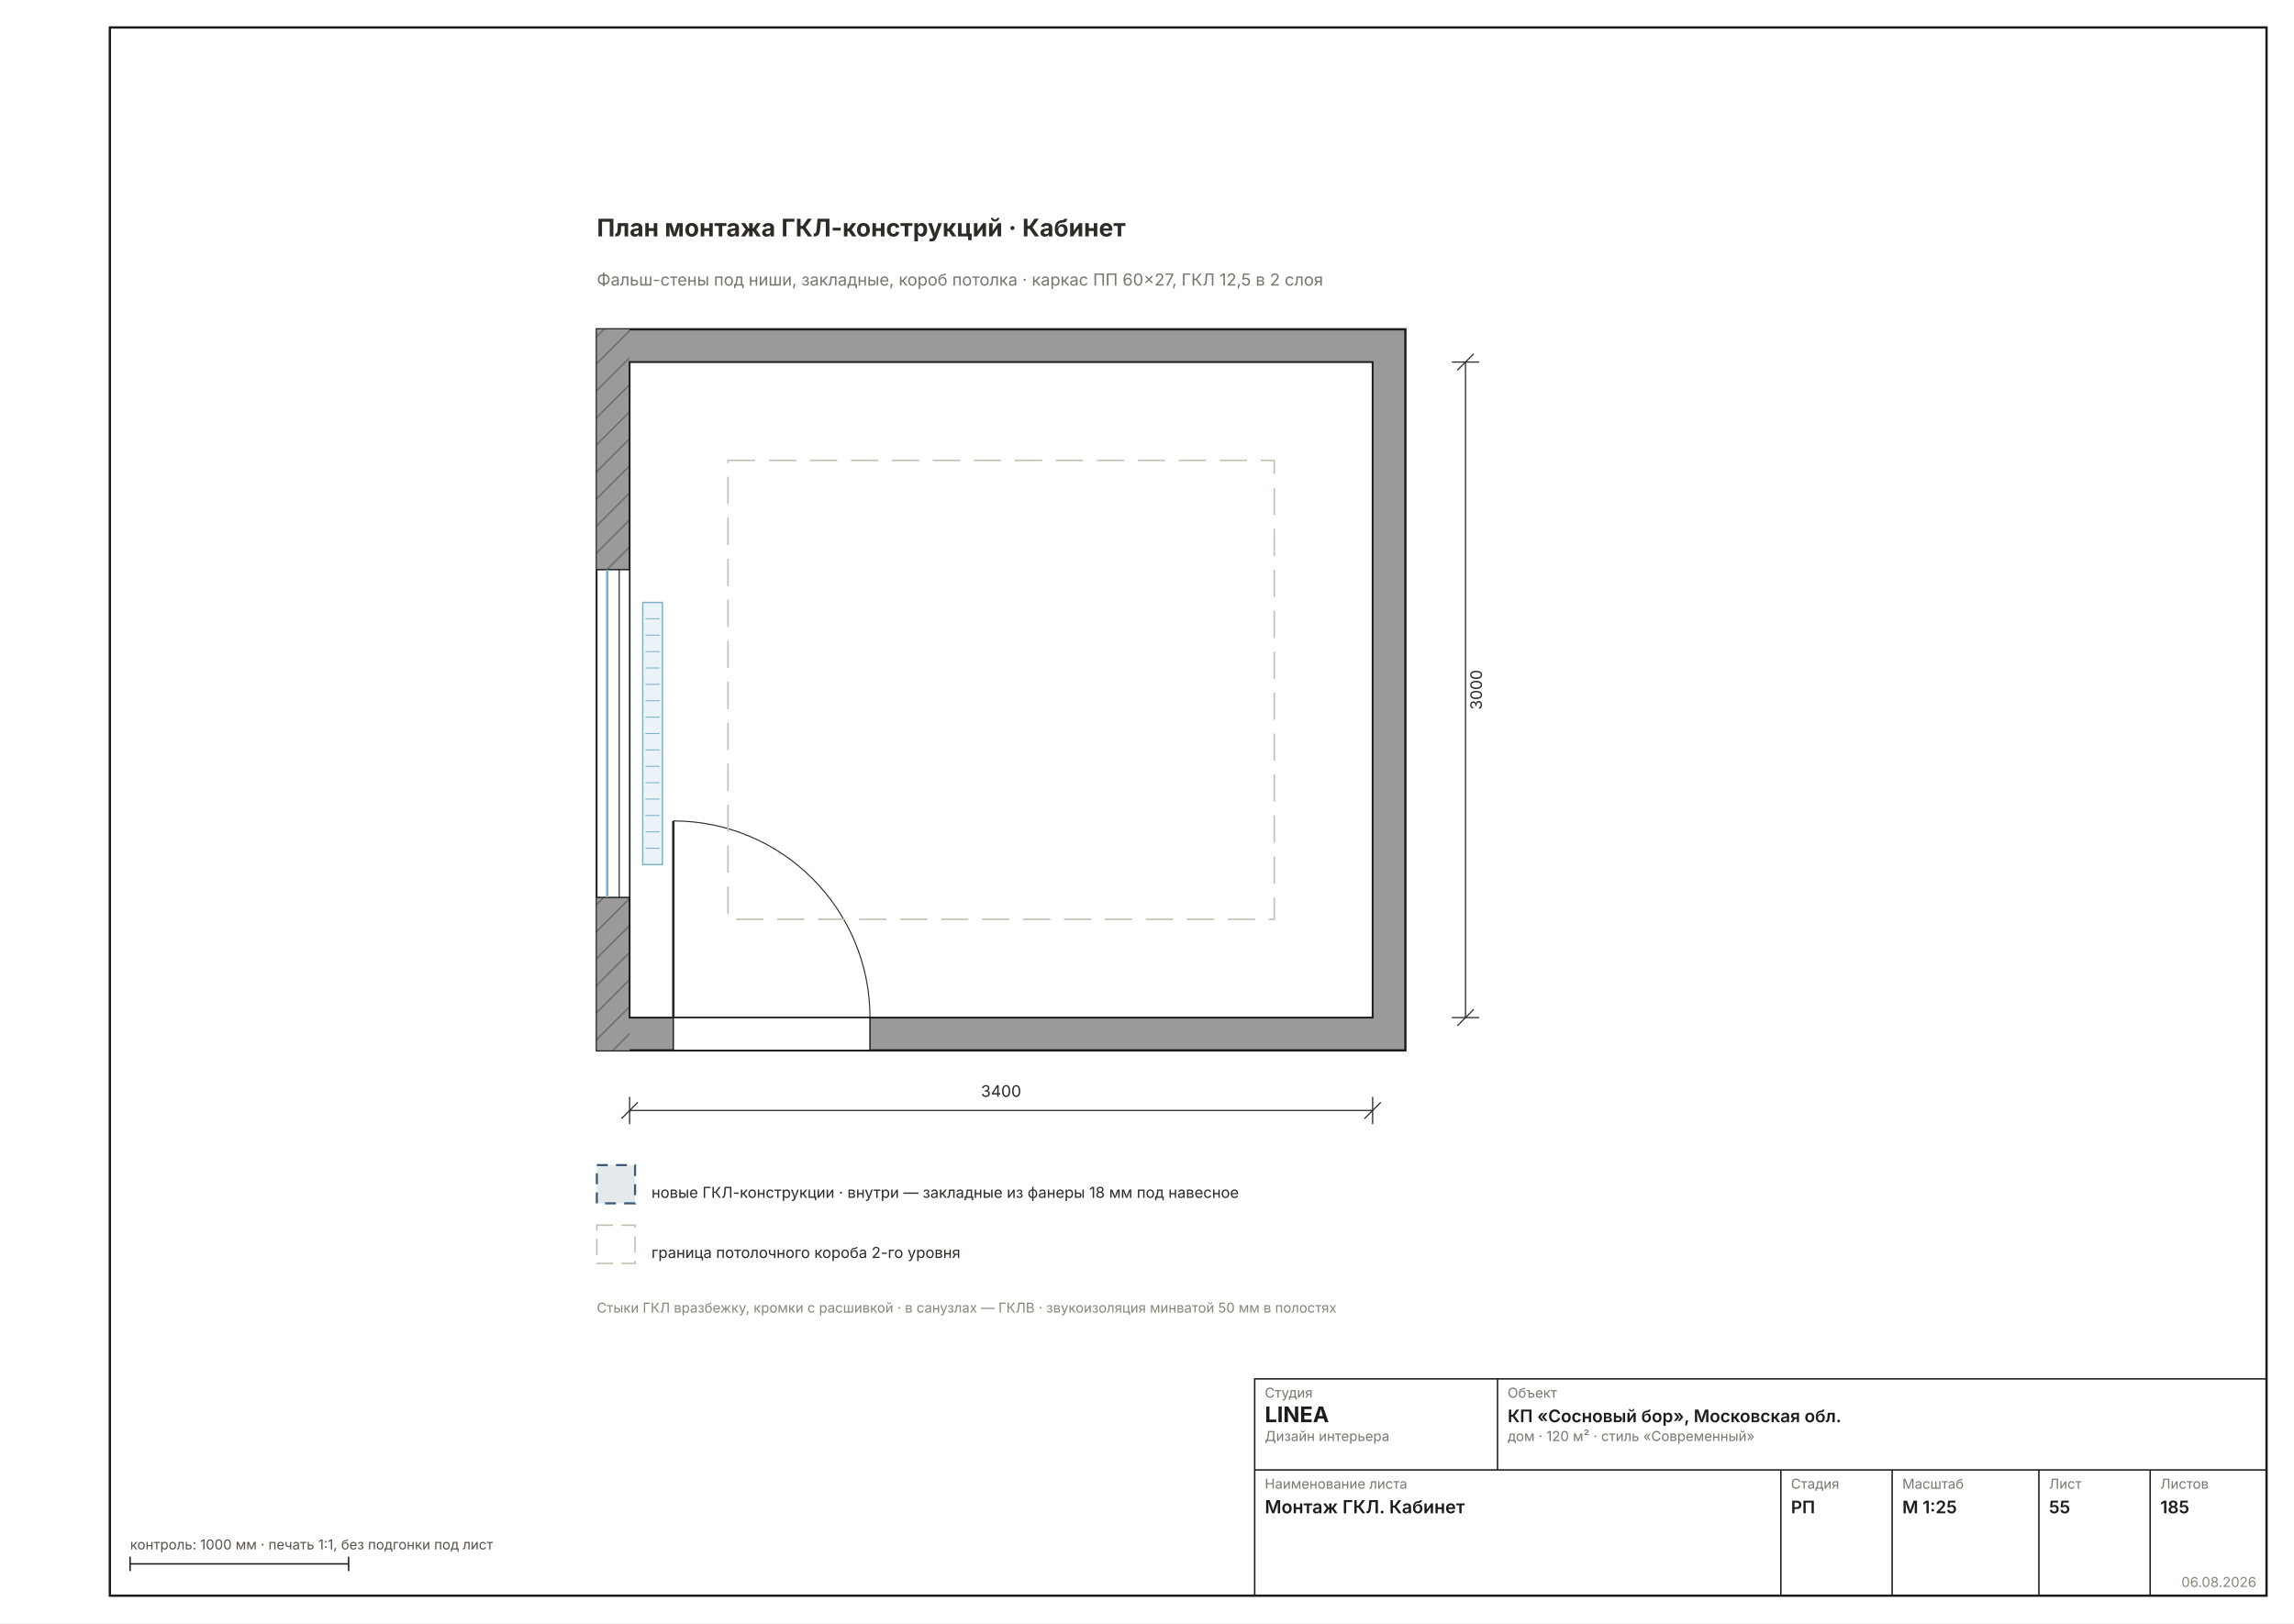
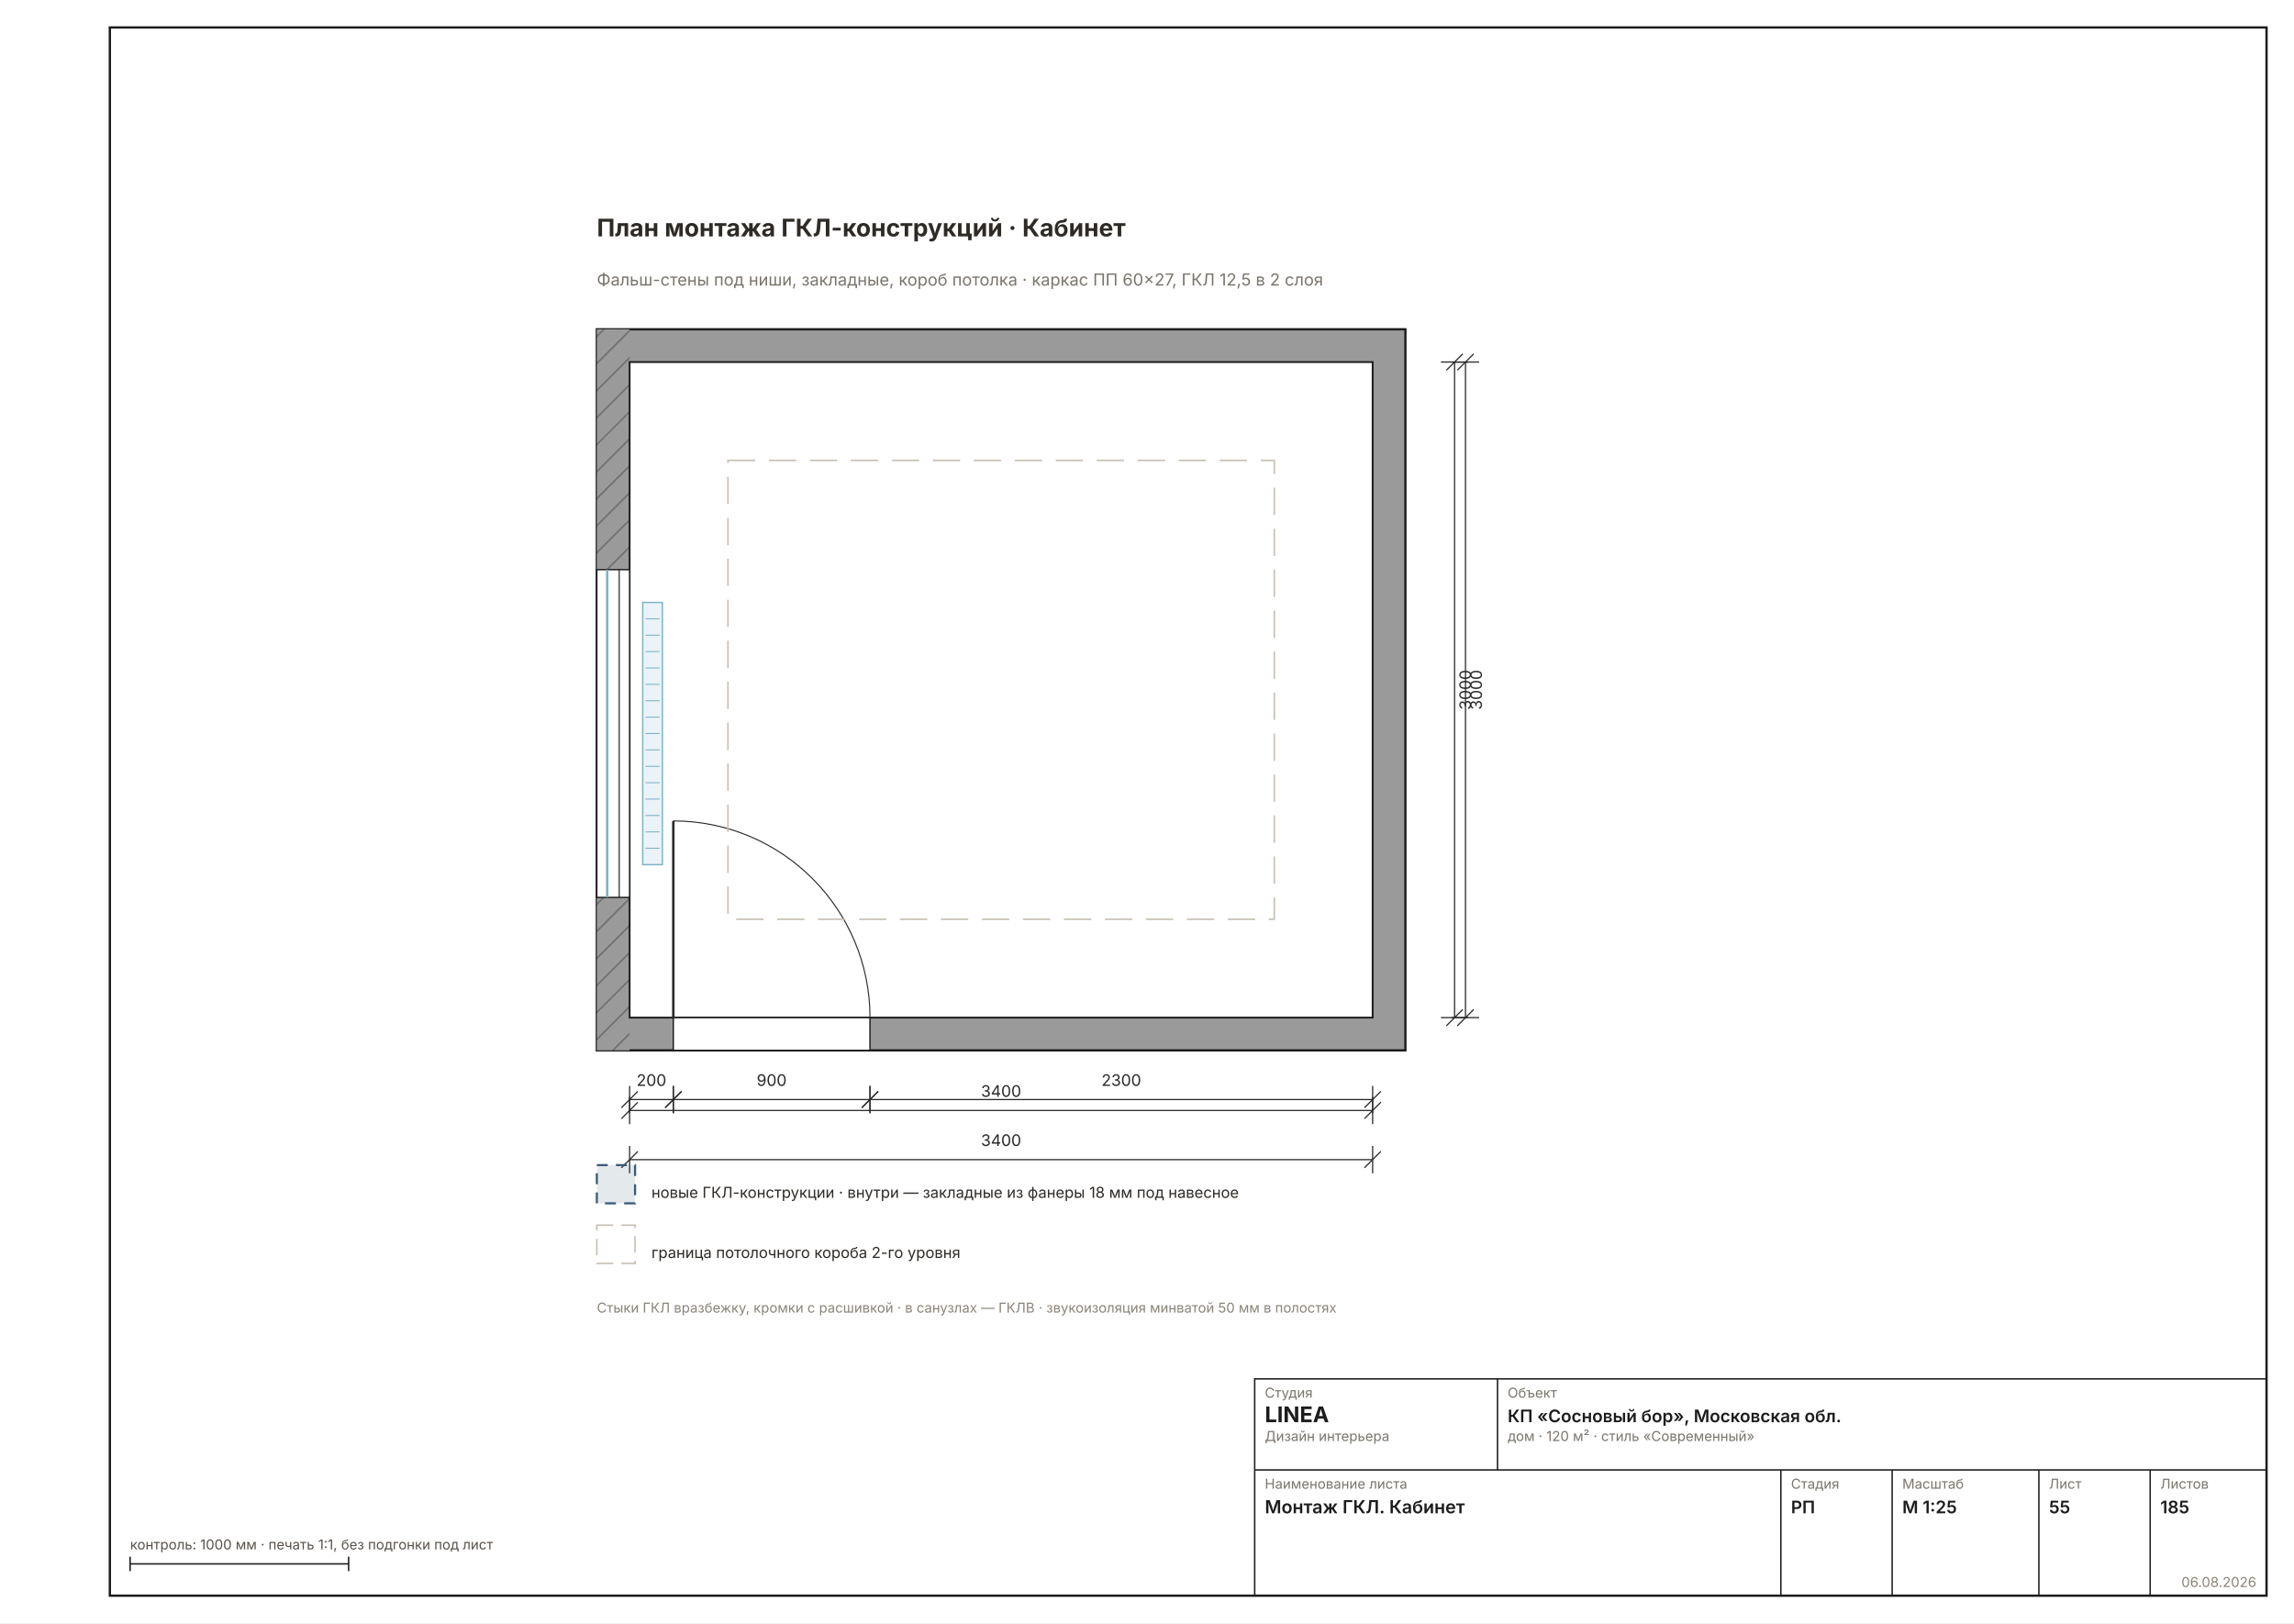
<svg xmlns="http://www.w3.org/2000/svg" width="1587" height="1123" viewBox="0 0 1587 1123" font-family="Inter, &quot;Helvetica Neue&quot;, Arial, sans-serif" data-sheet="montage-room" data-scale="1:25">
  <rect width="1587" height="1123" fill="#FFFFFF" />
  <rect x="76" y="19" width="1492" height="1085" fill="none" stroke="#1C1C1C" stroke-width="1.6" />
  <g transform="translate(246.5873 61.5154) scale(1.8898)">
    <defs>
      <pattern id="rh55" width="7" height="7" patternUnits="userSpaceOnUse" patternTransform="rotate(45)">
        <rect width="7" height="7" fill="#9A9A9A" />
        <line x1="0" y1="0" x2="0" y2="7" stroke="#6E6E6E" stroke-width="1.11" />
      </pattern>
    </defs>
    <rect x="88" y="88" width="296" height="264" fill="#9A9A9A" stroke="#1C1C1C" stroke-width="0.83" />
    <rect x="88" y="88" width="12" height="264" fill="url(#rh55)" />
    <rect x="100" y="100" width="272" height="240" fill="#FFFFFF" stroke="#1C1C1C" stroke-width="0.67" />
    <rect x="88" y="176" width="12" height="120" fill="#FFFFFF" stroke="#1C1C1C" stroke-width="0.50" />
    <line x1="91.8" y1="176" x2="91.8" y2="296" stroke="#7FB2C8" stroke-width="0.89" />
    <line x1="96.2" y1="176" x2="96.2" y2="296" stroke="#1C1C1C" stroke-width="0.39" />
    <rect x="104.8" y="188" width="7.2" height="96" fill="#EAF3F7" stroke="#7FB2C8" stroke-width="0.50" />
    <line x1="105.8" y1="194" x2="111" y2="194" stroke="#7FB2C8" stroke-width="0.36" />
    <line x1="105.8" y1="200" x2="111" y2="200" stroke="#7FB2C8" stroke-width="0.36" />
    <line x1="105.8" y1="206" x2="111" y2="206" stroke="#7FB2C8" stroke-width="0.36" />
    <line x1="105.8" y1="212" x2="111" y2="212" stroke="#7FB2C8" stroke-width="0.36" />
    <line x1="105.8" y1="218" x2="111" y2="218" stroke="#7FB2C8" stroke-width="0.36" />
    <line x1="105.8" y1="224" x2="111" y2="224" stroke="#7FB2C8" stroke-width="0.36" />
    <line x1="105.8" y1="230" x2="111" y2="230" stroke="#7FB2C8" stroke-width="0.36" />
    <line x1="105.8" y1="236" x2="111" y2="236" stroke="#7FB2C8" stroke-width="0.36" />
    <line x1="105.8" y1="242" x2="111" y2="242" stroke="#7FB2C8" stroke-width="0.36" />
    <line x1="105.8" y1="248" x2="111" y2="248" stroke="#7FB2C8" stroke-width="0.36" />
    <line x1="105.8" y1="254" x2="111" y2="254" stroke="#7FB2C8" stroke-width="0.36" />
    <line x1="105.8" y1="260" x2="111" y2="260" stroke="#7FB2C8" stroke-width="0.36" />
    <line x1="105.8" y1="266" x2="111" y2="266" stroke="#7FB2C8" stroke-width="0.36" />
    <line x1="105.8" y1="272" x2="111" y2="272" stroke="#7FB2C8" stroke-width="0.36" />
    <line x1="105.8" y1="278" x2="111" y2="278" stroke="#7FB2C8" stroke-width="0.36" />
    <rect x="116" y="340" width="72" height="12" fill="#FFFFFF" stroke="#1C1C1C" stroke-width="0.50" />
    <line x1="116" y1="340" x2="116" y2="268" stroke="#2A2A2A" stroke-width="0.89" />
    <path d="M 188 340 A 72 72 0 0 0 116 268" fill="none" stroke="#2A2A2A" stroke-width="0.39" />
    <rect x="136" y="136" width="200" height="168" fill="none" stroke="#C7BFB3" stroke-width="0.56" stroke-dasharray="10 5" />
    <text x="88" y="54" font-size="8.89" font-weight="700" fill="#2E2A26">План монтажа ГКЛ-конструкций · Кабинет</text>
    <text x="88" y="72" font-size="6.11" fill="#7A756D">Фальш-стены под ниши, закладные, короб потолка · каркас ПП 60×27, ГКЛ 12,5 в 2 слоя</text>
    <g data-el="dim" stroke="#2A2A2A" stroke-width="0.44" fill="none">
      <line x1="100" y1="374" x2="372" y2="374" />
      <line x1="100" y1="369" x2="100" y2="379" />
      <line x1="372" y1="369" x2="372" y2="379" />
      <line x1="97" y1="377" x2="103" y2="371" />
      <line x1="369" y1="377" x2="375" y2="371" />
    </g>
    <text x="236" y="369" font-size="5.83" fill="#2A2A2A" text-anchor="middle">3400</text>
    <g data-el="dim" stroke="#2A2A2A" stroke-width="0.44" fill="none">
      <line x1="406" y1="100" x2="406" y2="340" />
      <line x1="401" y1="100" x2="411" y2="100" />
      <line x1="401" y1="340" x2="411" y2="340" />
      <line x1="403" y1="103" x2="409" y2="97" />
      <line x1="403" y1="343" x2="409" y2="337" />
    </g>
    <text x="412" y="220" font-size="5.83" fill="#2A2A2A" transform="rotate(-90 412 220)" text-anchor="middle">3000</text>
+     <g data-el="chain">
+       <g data-el="dim" stroke="#2A2A2A" stroke-width="0.44" fill="none">
+         <line x1="100" y1="370" x2="116" y2="370" />
+         <line x1="100" y1="365" x2="100" y2="375" />
+         <line x1="116" y1="365" x2="116" y2="375" />
+         <line x1="97" y1="373" x2="103" y2="367" />
+         <line x1="113" y1="373" x2="119" y2="367" />
+       </g>
+       <text x="108" y="365" font-size="5.83" fill="#2A2A2A" text-anchor="middle">200</text>
+       <g data-el="dim" stroke="#2A2A2A" stroke-width="0.44" fill="none">
+         <line x1="116" y1="370" x2="188" y2="370" />
+         <line x1="116" y1="365" x2="116" y2="375" />
+         <line x1="188" y1="365" x2="188" y2="375" />
+         <line x1="113" y1="373" x2="119" y2="367" />
+         <line x1="185" y1="373" x2="191" y2="367" />
+       </g>
+       <text x="152" y="365" font-size="5.83" fill="#2A2A2A" text-anchor="middle">900</text>
+       <g data-el="dim" stroke="#2A2A2A" stroke-width="0.44" fill="none">
+         <line x1="188" y1="370" x2="372" y2="370" />
+         <line x1="188" y1="365" x2="188" y2="375" />
+         <line x1="372" y1="365" x2="372" y2="375" />
+         <line x1="185" y1="373" x2="191" y2="367" />
+         <line x1="369" y1="373" x2="375" y2="367" />
+       </g>
+       <text x="280" y="365" font-size="5.83" fill="#2A2A2A" text-anchor="middle">2300</text>
+       <g data-el="dim" stroke="#2A2A2A" stroke-width="0.44" fill="none">
+         <line x1="100" y1="392" x2="372" y2="392" />
+         <line x1="100" y1="387" x2="100" y2="397" />
+         <line x1="372" y1="387" x2="372" y2="397" />
+         <line x1="97" y1="395" x2="103" y2="389" />
+         <line x1="369" y1="395" x2="375" y2="389" />
+       </g>
+       <text x="236" y="387" font-size="5.83" fill="#2A2A2A" text-anchor="middle">3400</text>
+     </g>
+     <g data-el="chain">
+       <g data-el="dim" stroke="#2A2A2A" stroke-width="0.44" fill="none">
+         <line x1="402" y1="100" x2="402" y2="340" />
+         <line x1="397" y1="100" x2="407" y2="100" />
+         <line x1="397" y1="340" x2="407" y2="340" />
+         <line x1="399" y1="103" x2="405" y2="97" />
+         <line x1="399" y1="343" x2="405" y2="337" />
+       </g>
+       <text x="408" y="220" font-size="5.83" fill="#2A2A2A" transform="rotate(-90 408 220)" text-anchor="middle">3000</text>
+     </g>
    <g font-size="5.56" fill="#2E2A26">
      <rect x="88" y="394" width="14" height="14" fill="#3B5C7722" stroke="#3B5C77" stroke-width="0.78" stroke-dasharray="4 3" />
      <text x="108" y="406">новые ГКЛ-конструкции · внутри — закладные из фанеры 18 мм под навесное</text>
      <rect x="88" y="416" width="14" height="14" fill="none" stroke="#C7BFB3" stroke-width="0.56" stroke-dasharray="6 3" />
      <text x="108" y="428">граница потолочного короба 2-го уровня</text>
    </g>
    <text x="88" y="448" font-size="5.00" fill="#8A8478">Стыки ГКЛ вразбежку, кромки с расшивкой · в санузлах — ГКЛВ · звукоизоляция минватой 50 мм в полостях</text>
  </g>
  <g data-el="stamp" stroke="#1C1C1C" stroke-width="1" fill="none">
    <rect x="868" y="954" width="700" height="150" />
    <line x1="868" y1="1017" x2="1568" y2="1017" />
    <line x1="1036" y1="954" x2="1036" y2="1017" />
    <line x1="1232" y1="1017" x2="1232" y2="1104" />
    <line x1="1309" y1="1017" x2="1309" y2="1104" />
    <line x1="1410.5" y1="1017" x2="1410.5" y2="1104" />
    <line x1="1487.5" y1="1017" x2="1487.5" y2="1104" />
  </g>
  <text x="875" y="967" font-size="9.5" fill="#7A756D">Студия</text>
  <text x="875" y="984" font-size="15" font-weight="700" fill="#1C1C1C">LINEA</text>
  <text x="875" y="997" font-size="9.5" fill="#7A756D">Дизайн интерьера</text>
  <text x="1043" y="967" font-size="9.5" fill="#7A756D">Объект</text>
  <text x="1043" y="984" font-size="12" font-weight="600" fill="#1C1C1C">КП «Сосновый бор», Московская обл.</text>
  <text x="1043" y="997" font-size="9.5" fill="#7A756D">дом · 120 м² · стиль «Современный»</text>
  <text x="875" y="1030" font-size="9.5" fill="#7A756D">Наименование листа</text>
  <text x="875" y="1047" font-size="12.5" font-weight="600" fill="#1C1C1C">Монтаж ГКЛ. Кабинет</text>
  <text x="1239" y="1030" font-size="9.5" fill="#7A756D">Стадия</text>
  <text x="1239" y="1047" font-size="12" font-weight="600" fill="#1C1C1C">РП</text>
  <text x="1316" y="1030" font-size="9.5" fill="#7A756D">Масштаб</text>
  <text x="1316" y="1047" font-size="12" font-weight="600" fill="#1C1C1C">М 1:25</text>
  <text x="1417.5" y="1030" font-size="9.5" fill="#7A756D">Лист</text>
  <text x="1417.5" y="1047" font-size="12" font-weight="600" fill="#1C1C1C">55</text>
  <text x="1494.5" y="1030" font-size="9.5" fill="#7A756D">Листов</text>
  <text x="1494.5" y="1047" font-size="12" font-weight="600" fill="#1C1C1C">185</text>
  <text x="1561" y="1098" font-size="9.5" fill="#8A8478" text-anchor="end">06.08.2026</text>
  <g stroke="#1C1C1C" stroke-width="1">
    <line x1="90" y1="1082" x2="241.184" y2="1082" />
    <line x1="90" y1="1077" x2="90" y2="1087" />
    <line x1="241.184" y1="1077" x2="241.184" y2="1087" />
  </g>
  <text x="90" y="1072" font-size="9.5" fill="#57514A">контроль: 1000 мм · печать 1:1, без подгонки под лист</text>
</svg>
